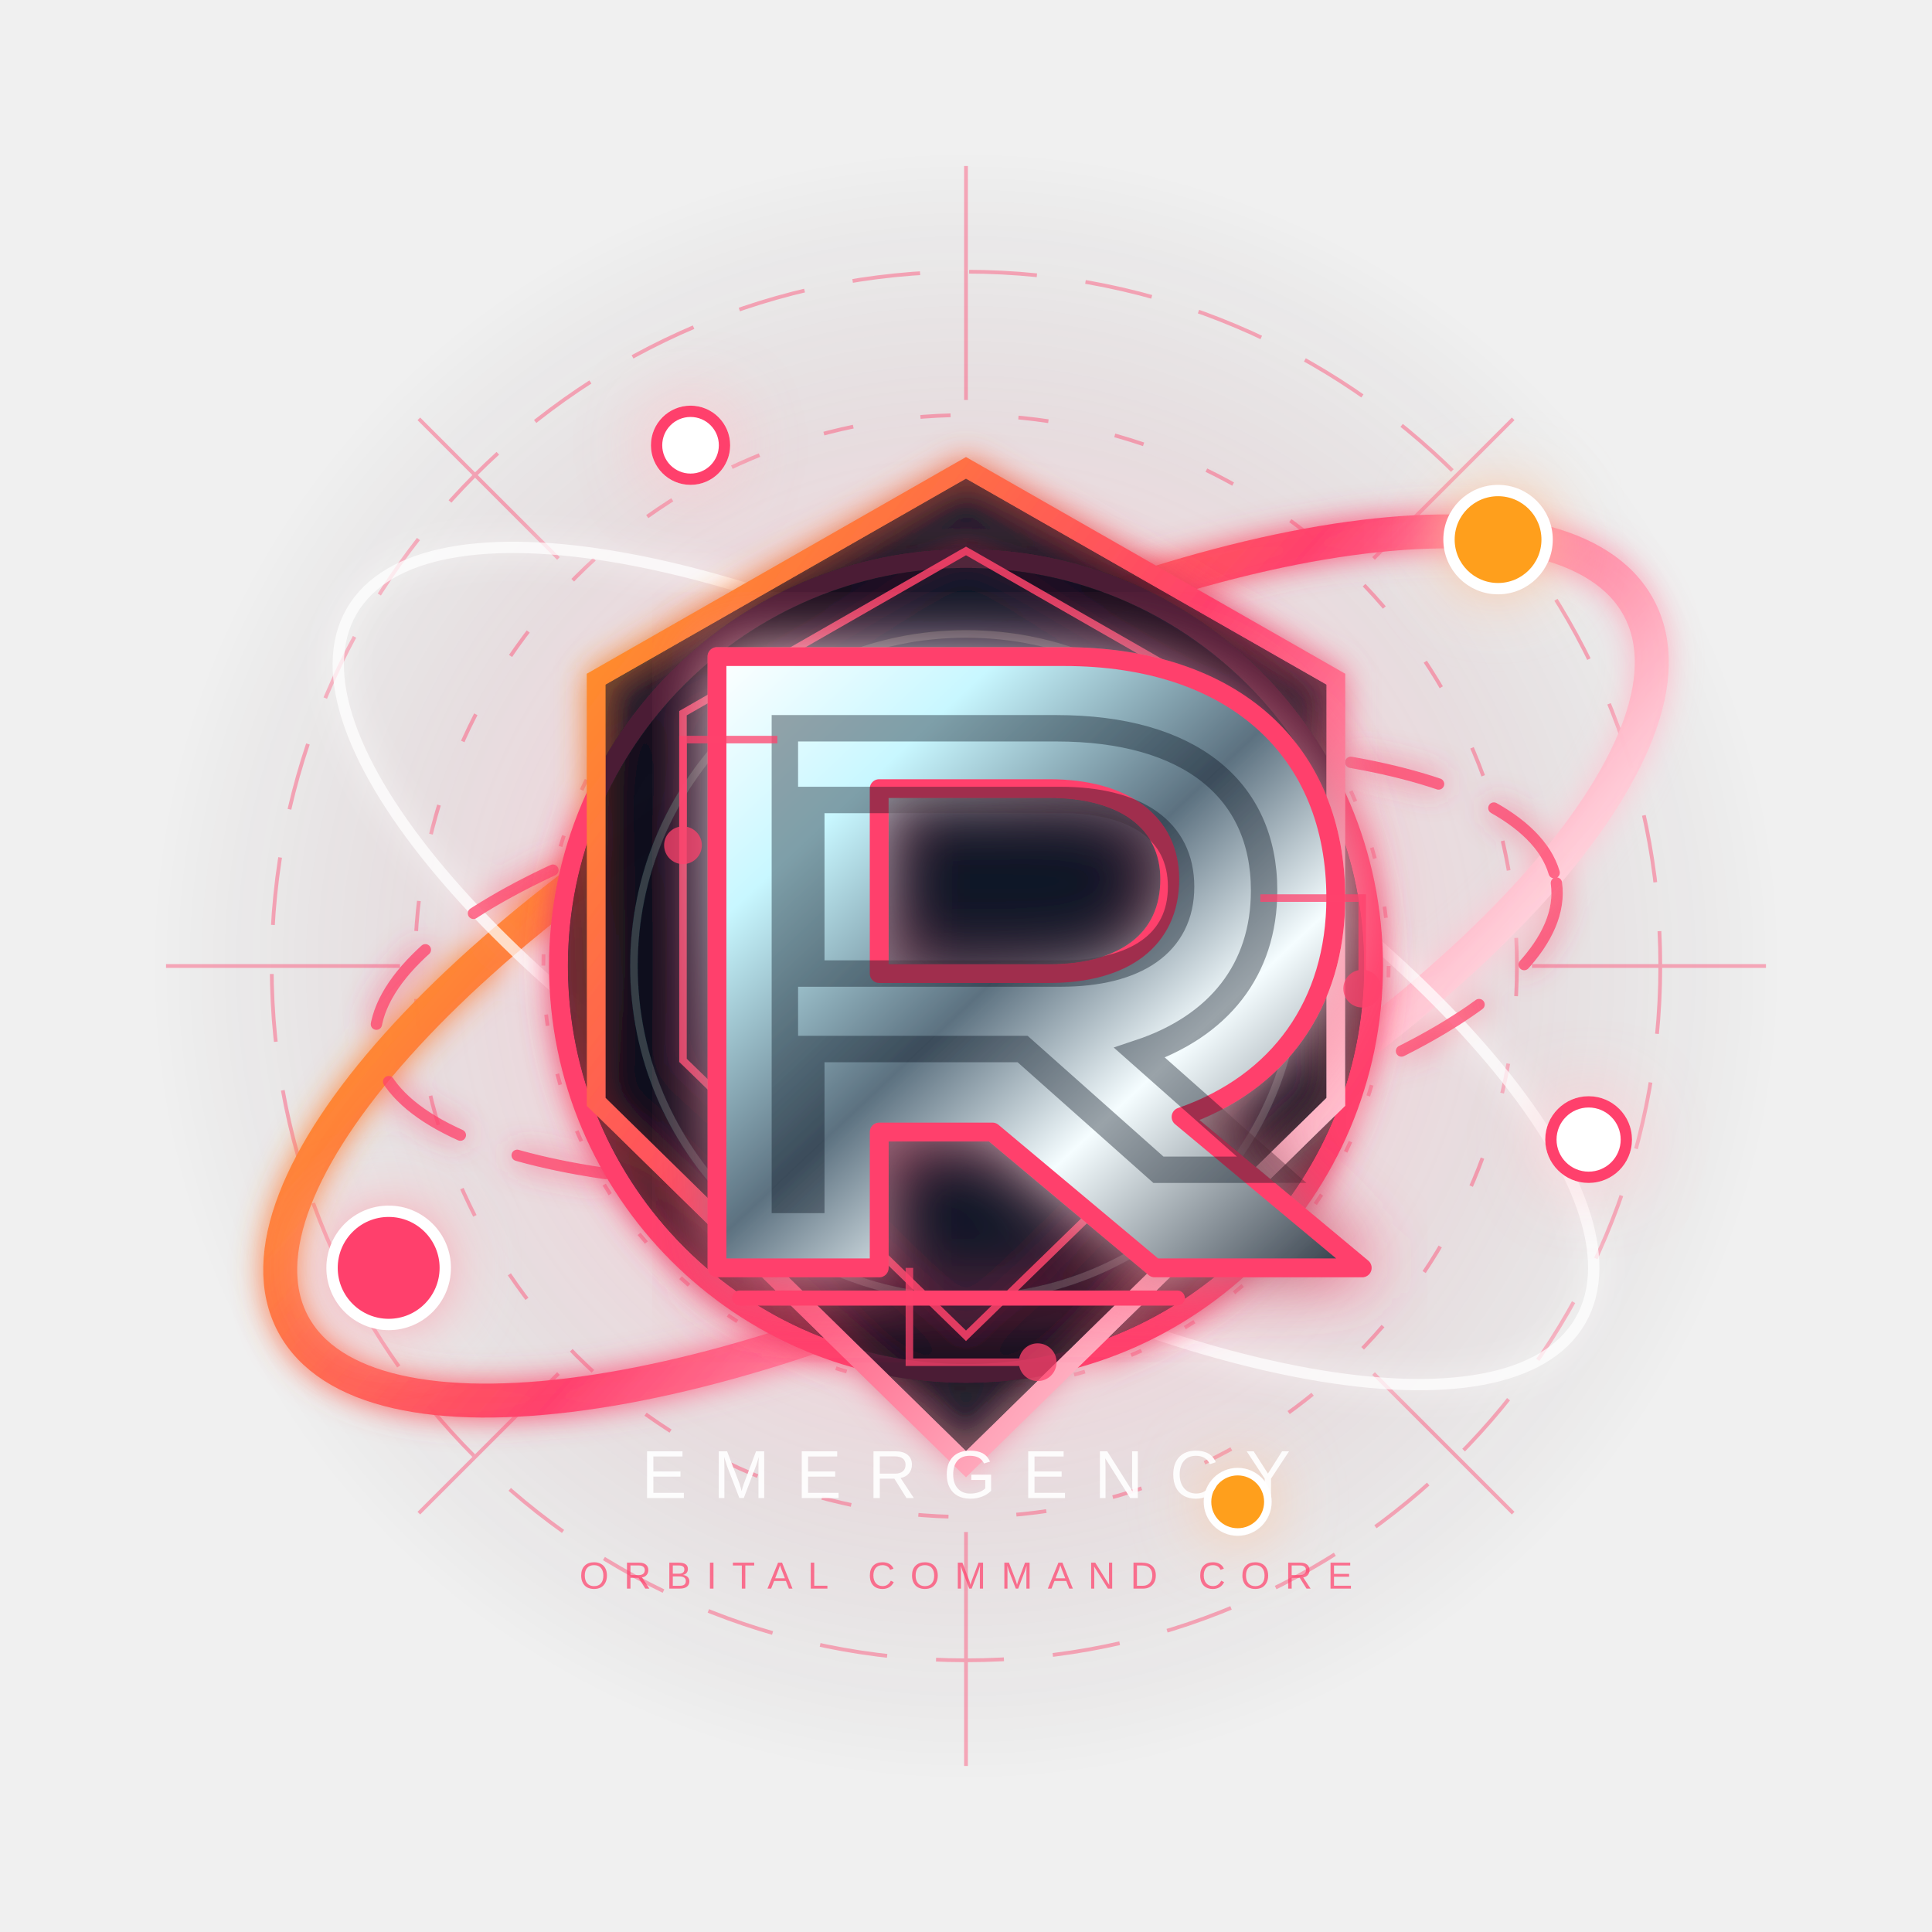
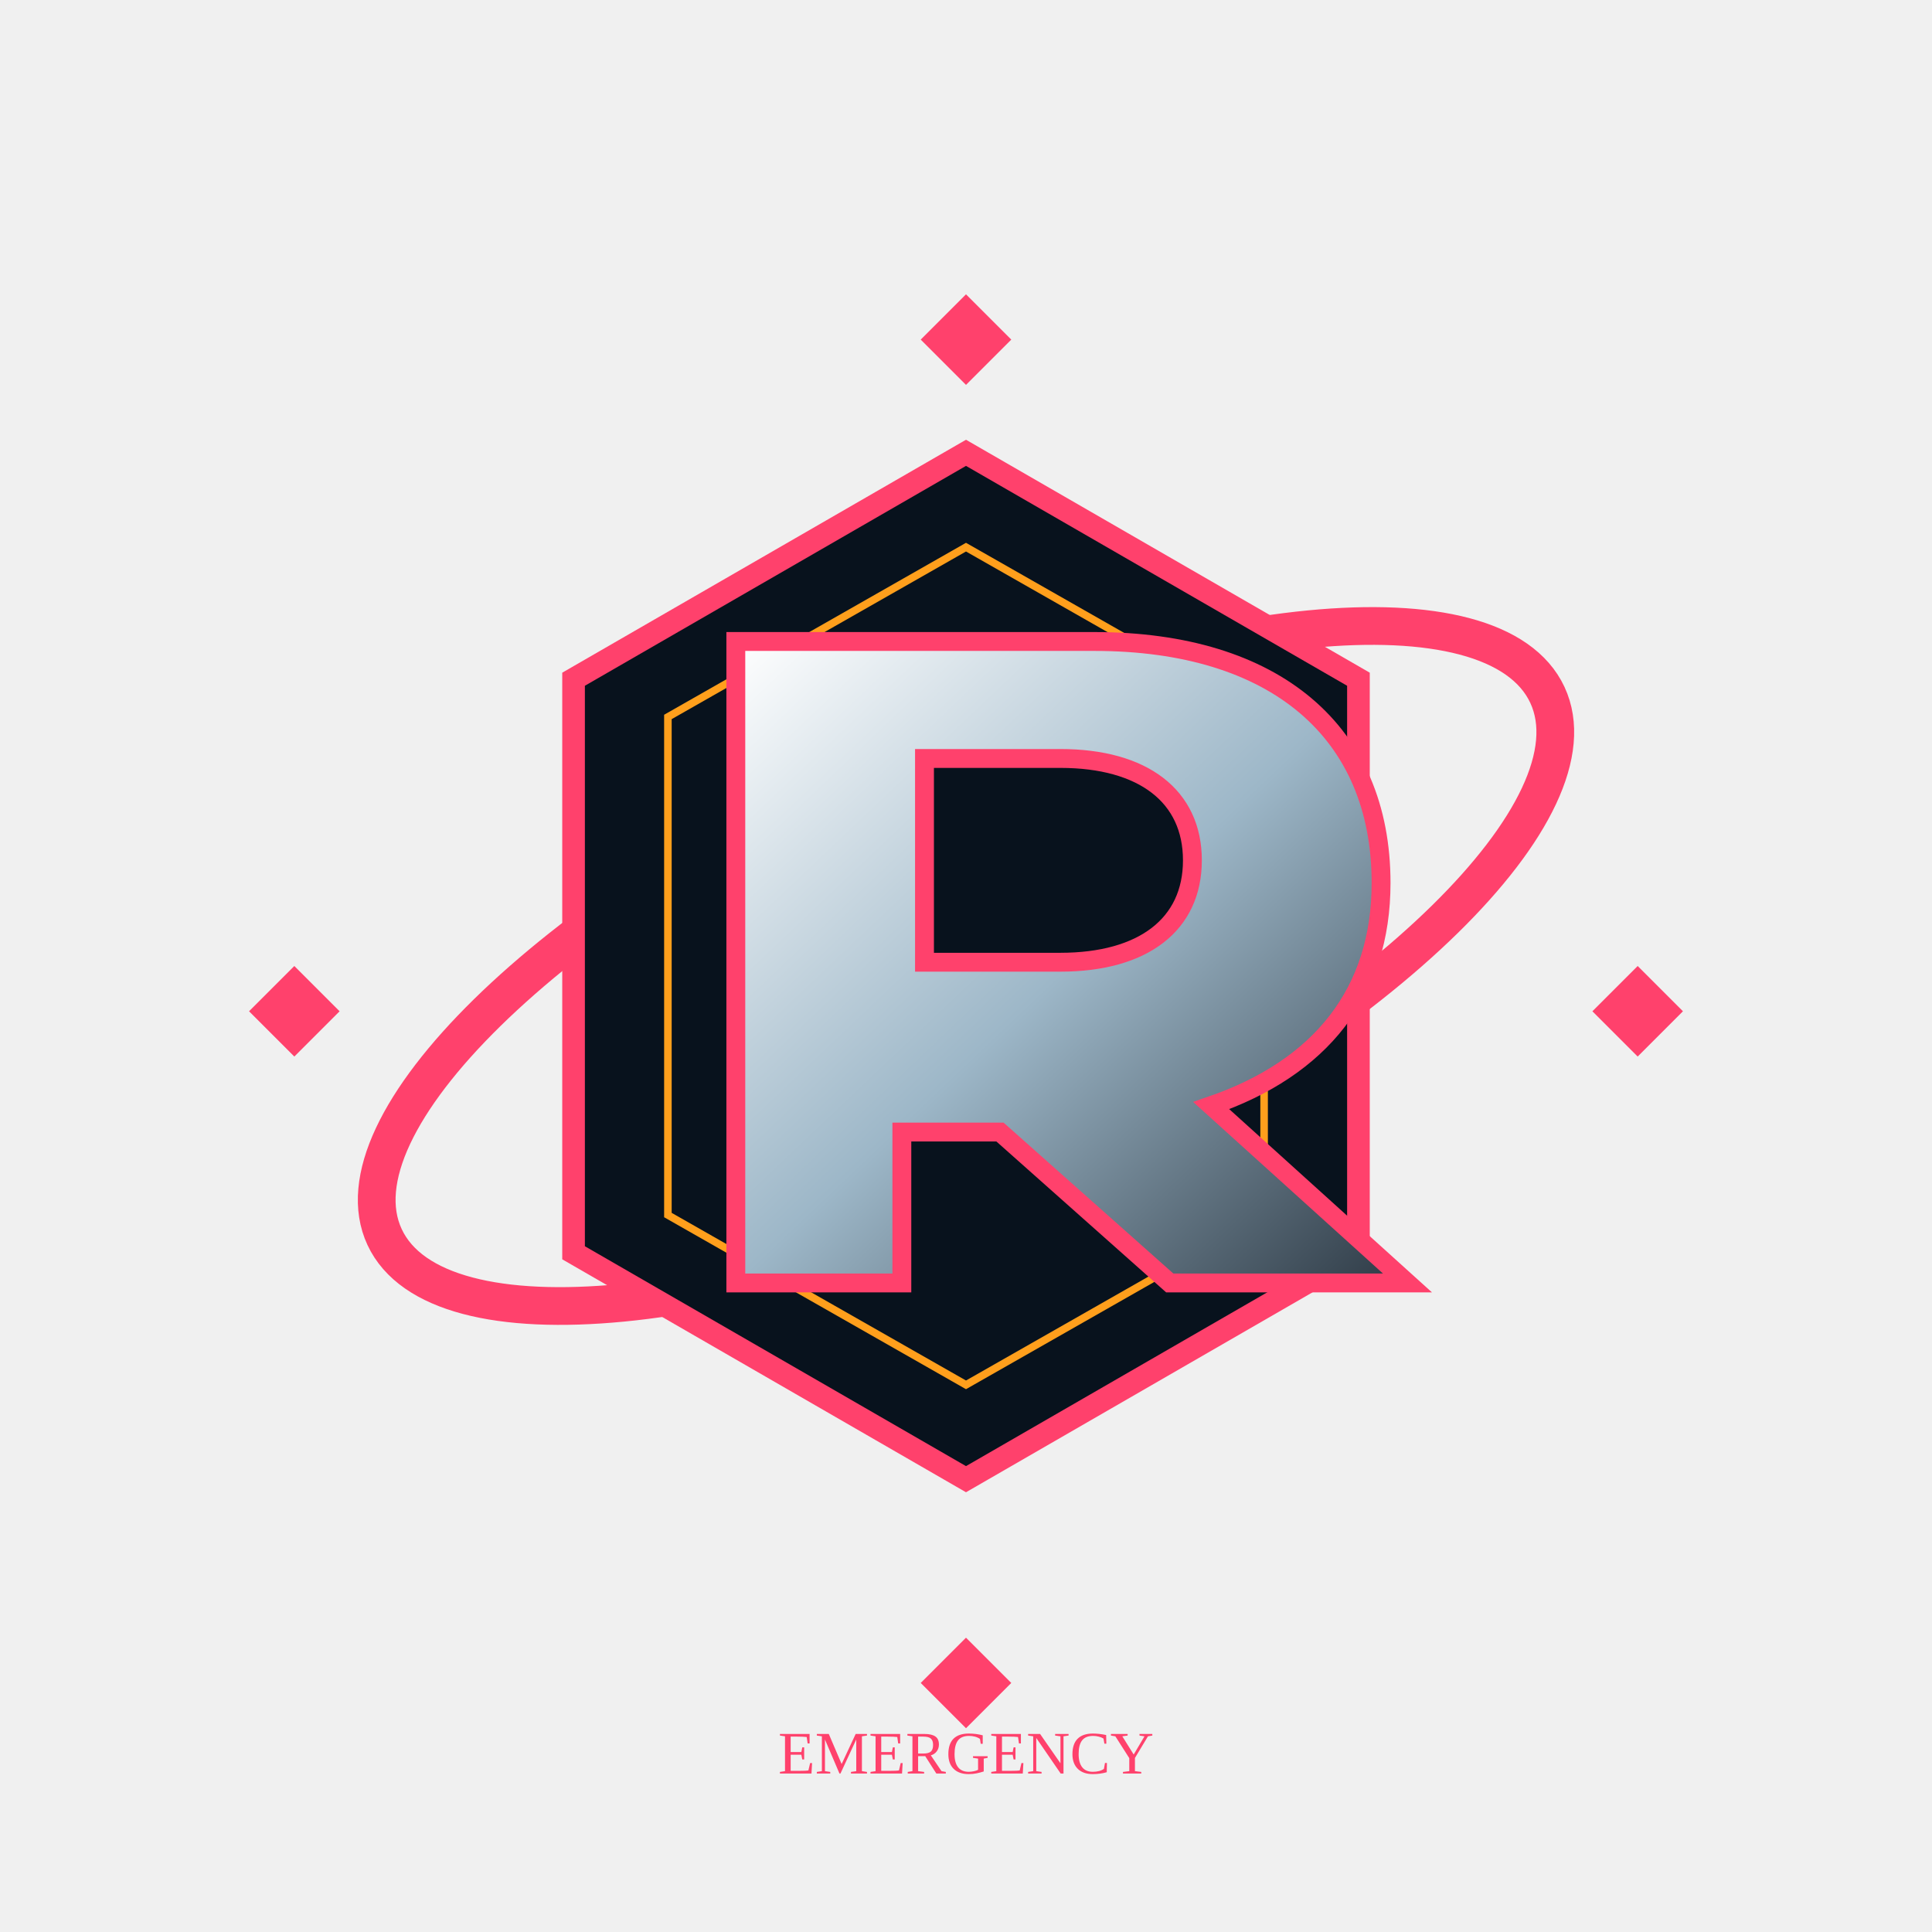
- <svg xmlns="http://www.w3.org/2000/svg" viewBox="0 0 512 512" role="img" aria-label="EMERGENCY Orbital Command Core">
+ <svg xmlns="http://www.w3.org/2000/svg" viewBox="0 0 512 512">
  <defs>
-     <radialGradient id="coreGlow" cx="50%" cy="50%" r="50%">
-       <stop offset="0%" stop-color="#ff416c" stop-opacity=".45" />
-       <stop offset="42%" stop-color="#ff416c" stop-opacity=".16" />
-       <stop offset="100%" stop-color="#000000" stop-opacity="0" />
-     </radialGradient>
-     <linearGradient id="metal" x1="0%" y1="0%" x2="100%" y2="100%">
-       <stop offset="0%" stop-color="#ffffff" />
-       <stop offset="22%" stop-color="#c8f7ff" />
-       <stop offset="48%" stop-color="#5c7180" />
-       <stop offset="68%" stop-color="#f5fdff" />
-       <stop offset="100%" stop-color="#2a3440" />
-     </linearGradient>
-     <linearGradient id="cyanStroke" x1="0%" y1="0%" x2="100%" y2="100%">
-       <stop offset="0%" stop-color="#ff9f1c" />
-       <stop offset="48%" stop-color="#ff416c" />
-       <stop offset="100%" stop-color="#ffffff" />
-     </linearGradient>
-     <filter id="glow">
-       <feGaussianBlur stdDeviation="4" result="coloredBlur" />
+     <filter id="g">
+       <feGaussianBlur stdDeviation="4" />
      <feMerge>
-         <feMergeNode in="coloredBlur" />
+         <feMergeNode />
        <feMergeNode in="SourceGraphic" />
      </feMerge>
    </filter>
-     <filter id="hardGlow">
-       <feGaussianBlur stdDeviation="9" result="blur" />
-       <feMerge>
-         <feMergeNode in="blur" />
-         <feMergeNode in="SourceGraphic" />
-       </feMerge>
-     </filter>
+     <linearGradient id="metal" x1="0" y1="0" x2="1" y2="1">
+       <stop offset="0%" stop-color="#fff" />
+       <stop offset="50%" stop-color="#9db7c8" />
+       <stop offset="100%" stop-color="#2d3944" />
+     </linearGradient>
  </defs>
-   <rect width="512" height="512" fill="none" />
-   <circle cx="256" cy="256" r="220" fill="url(#coreGlow)" />
-   <g opacity=".42" stroke="#ff416c" stroke-width="1" fill="none">
-     <circle cx="256" cy="256" r="184" stroke-dasharray="18 13" />
-     <circle cx="256" cy="256" r="146" stroke-dasharray="8 18" />
-     <circle cx="256" cy="256" r="112" stroke-dasharray="3 13" />
-     <path d="M256 44v62M256 406v62M44 256h62M406 256h62" />
-     <path d="M111 111l37 37M364 364l37 37M401 111l-37 37M148 364l-37 37" />
-   </g>
-   <g fill="none" stroke-linecap="round" filter="url(#glow)">
-     <ellipse cx="256" cy="256" rx="202" ry="74" transform="rotate(-28 256 256)" stroke="url(#cyanStroke)" stroke-width="9" opacity=".95" />
-     <ellipse cx="256" cy="256" rx="188" ry="68" transform="rotate(30 256 256)" stroke="#ffffff" stroke-width="3" opacity=".72" />
-     <ellipse cx="256" cy="256" rx="158" ry="54" transform="rotate(-8 256 256)" stroke="#ff416c" stroke-width="3" stroke-dasharray="24 16" opacity=".75" />
-   </g>
-   <g filter="url(#hardGlow)">
-     <circle cx="103" cy="336" r="15" fill="#ff416c" stroke="#ffffff" stroke-width="3" />
-     <circle cx="397" cy="143" r="13" fill="#ff9f1c" stroke="#ffffff" stroke-width="3" />
-     <circle cx="421" cy="302" r="10" fill="#ffffff" stroke="#ff416c" stroke-width="3" />
-     <circle cx="183" cy="118" r="9" fill="#ffffff" stroke="#ff416c" stroke-width="3" />
-     <circle cx="328" cy="398" r="8" fill="#ff9f1c" stroke="#ffffff" stroke-width="2" />
-   </g>
-   <g filter="url(#glow)">
-     <circle cx="256" cy="256" r="108" fill="#06101c" fill-opacity=".72" stroke="#ff416c" stroke-width="5" />
-     <circle cx="256" cy="256" r="88" fill="none" stroke="#ffffff" stroke-width="2" opacity=".62" />
-     <path d="M256 124l98 56v112l-98 96-98-96V180z" fill="#081220" fill-opacity=".72" stroke="url(#cyanStroke)" stroke-width="5" />
-     <path d="M256 146l75 43v92l-75 73-75-73v-92z" fill="#ffffff" fill-opacity=".035" stroke="#ff416c" stroke-width="2" opacity=".85" />
-   </g>
-   <g filter="url(#hardGlow)">
-     <path d="M190 336V174h92c45 0 72 25 72 64 0 28-15 49-41 58l48 40h-55l-43-36h-30v36z M233 258h45c20 0 32-9 32-25 0-15-12-24-32-24h-45z" fill="url(#metal)" stroke="#ff416c" stroke-width="5" stroke-linejoin="round" />
-     <path d="M208 318V193h72c35 0 55 16 55 43 0 21-12 36-33 43l35 31h-30l-36-32h-56v40z M215 258h66c20 0 32-8 32-23s-12-23-32-23h-66z" fill="none" stroke="#06101c" stroke-width="7" opacity=".38" />
-     <path d="M196 344h116" stroke="#ff416c" stroke-width="4" stroke-linecap="round" />
-   </g>
-   <g stroke="#ff416c" stroke-width="2" opacity=".75" fill="none">
-     <path d="M206 196h-25v28" />
-     <path d="M334 238h27v24" />
-     <path d="M241 336v25h34" />
-     <circle cx="181" cy="224" r="4" fill="#ff416c" />
-     <circle cx="361" cy="262" r="4" fill="#ff416c" />
-     <circle cx="275" cy="361" r="4" fill="#ff416c" />
-   </g>
-   <g font-family="Orbitron, Arial, sans-serif" text-anchor="middle">
-     <text x="256" y="397" fill="#ffffff" font-size="18" letter-spacing="7" opacity=".92">EMERGENCY</text>
-     <text x="256" y="421" fill="#ff416c" font-size="10" letter-spacing="4" opacity=".72">ORBITAL COMMAND CORE</text>
-   </g>
+   <ellipse cx="256" cy="256" rx="170" ry="60" transform="rotate(-25 256 256)" fill="none" stroke="#ff416c" stroke-width="10" />
+   <polygon points="256,78 268,90 256,102 244,90" fill="#ff416c" />
+   <polygon points="434,256 446,268 434,280 422,268" fill="#ff416c" />
+   <polygon points="256,434 268,446 256,458 244,446" fill="#ff416c" />
+   <polygon points="78,256 90,268 78,280 66,268" fill="#ff416c" />
+   <polygon points="256,120 360,180 360,332 256,392 152,332 152,180" fill="#08121d" stroke="#ff416c" stroke-width="6" />
+   <polygon points="256,145 335,190 335,322 256,367 177,322 177,190" fill="none" stroke="#ff9f1c" stroke-width="2" />
+   <path d="M195 340V170h95c48 0 76 24 76 64 0 29-16 49-45 59l52 47h-63l-45-40h-26v40z M245 255h36c22 0 35-10 35-27s-13-27-35-27h-36z" fill="url(#metal)" stroke="#ff416c" stroke-width="5" />
+   <text x="256" y="470" text-anchor="middle" fill="#ff416c" font-size="16">EMERGENCY</text>
</svg>
